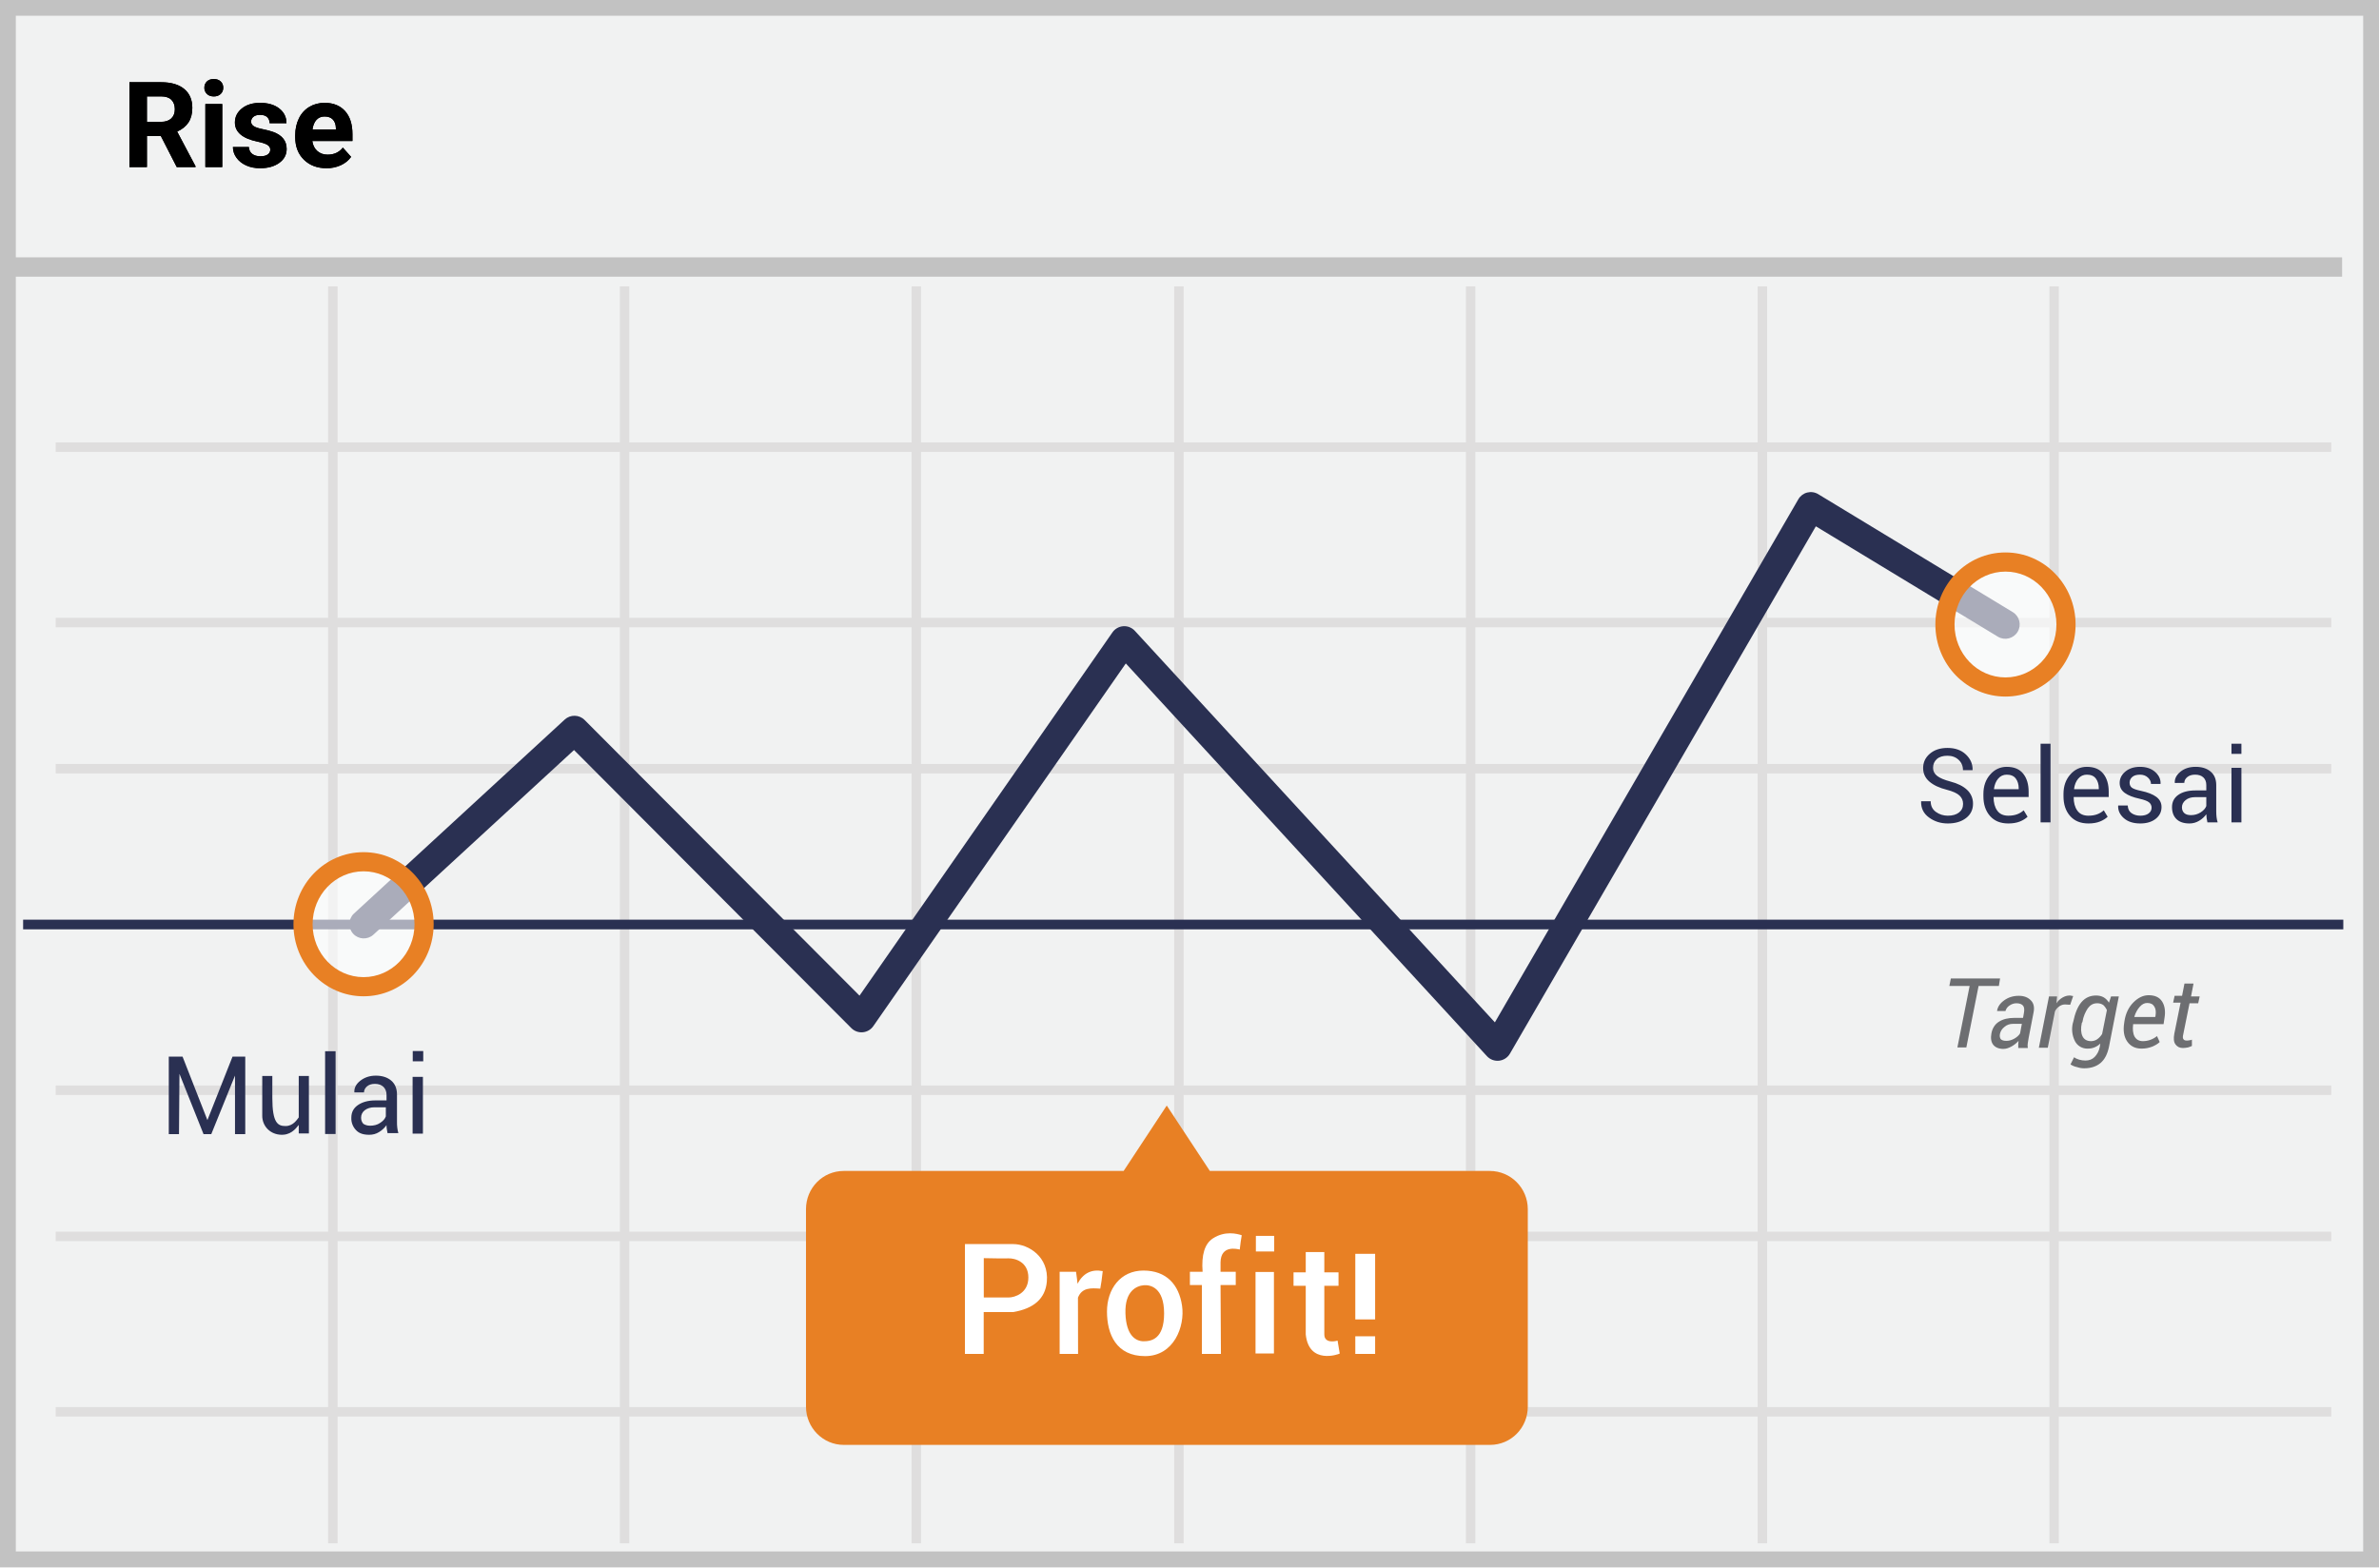
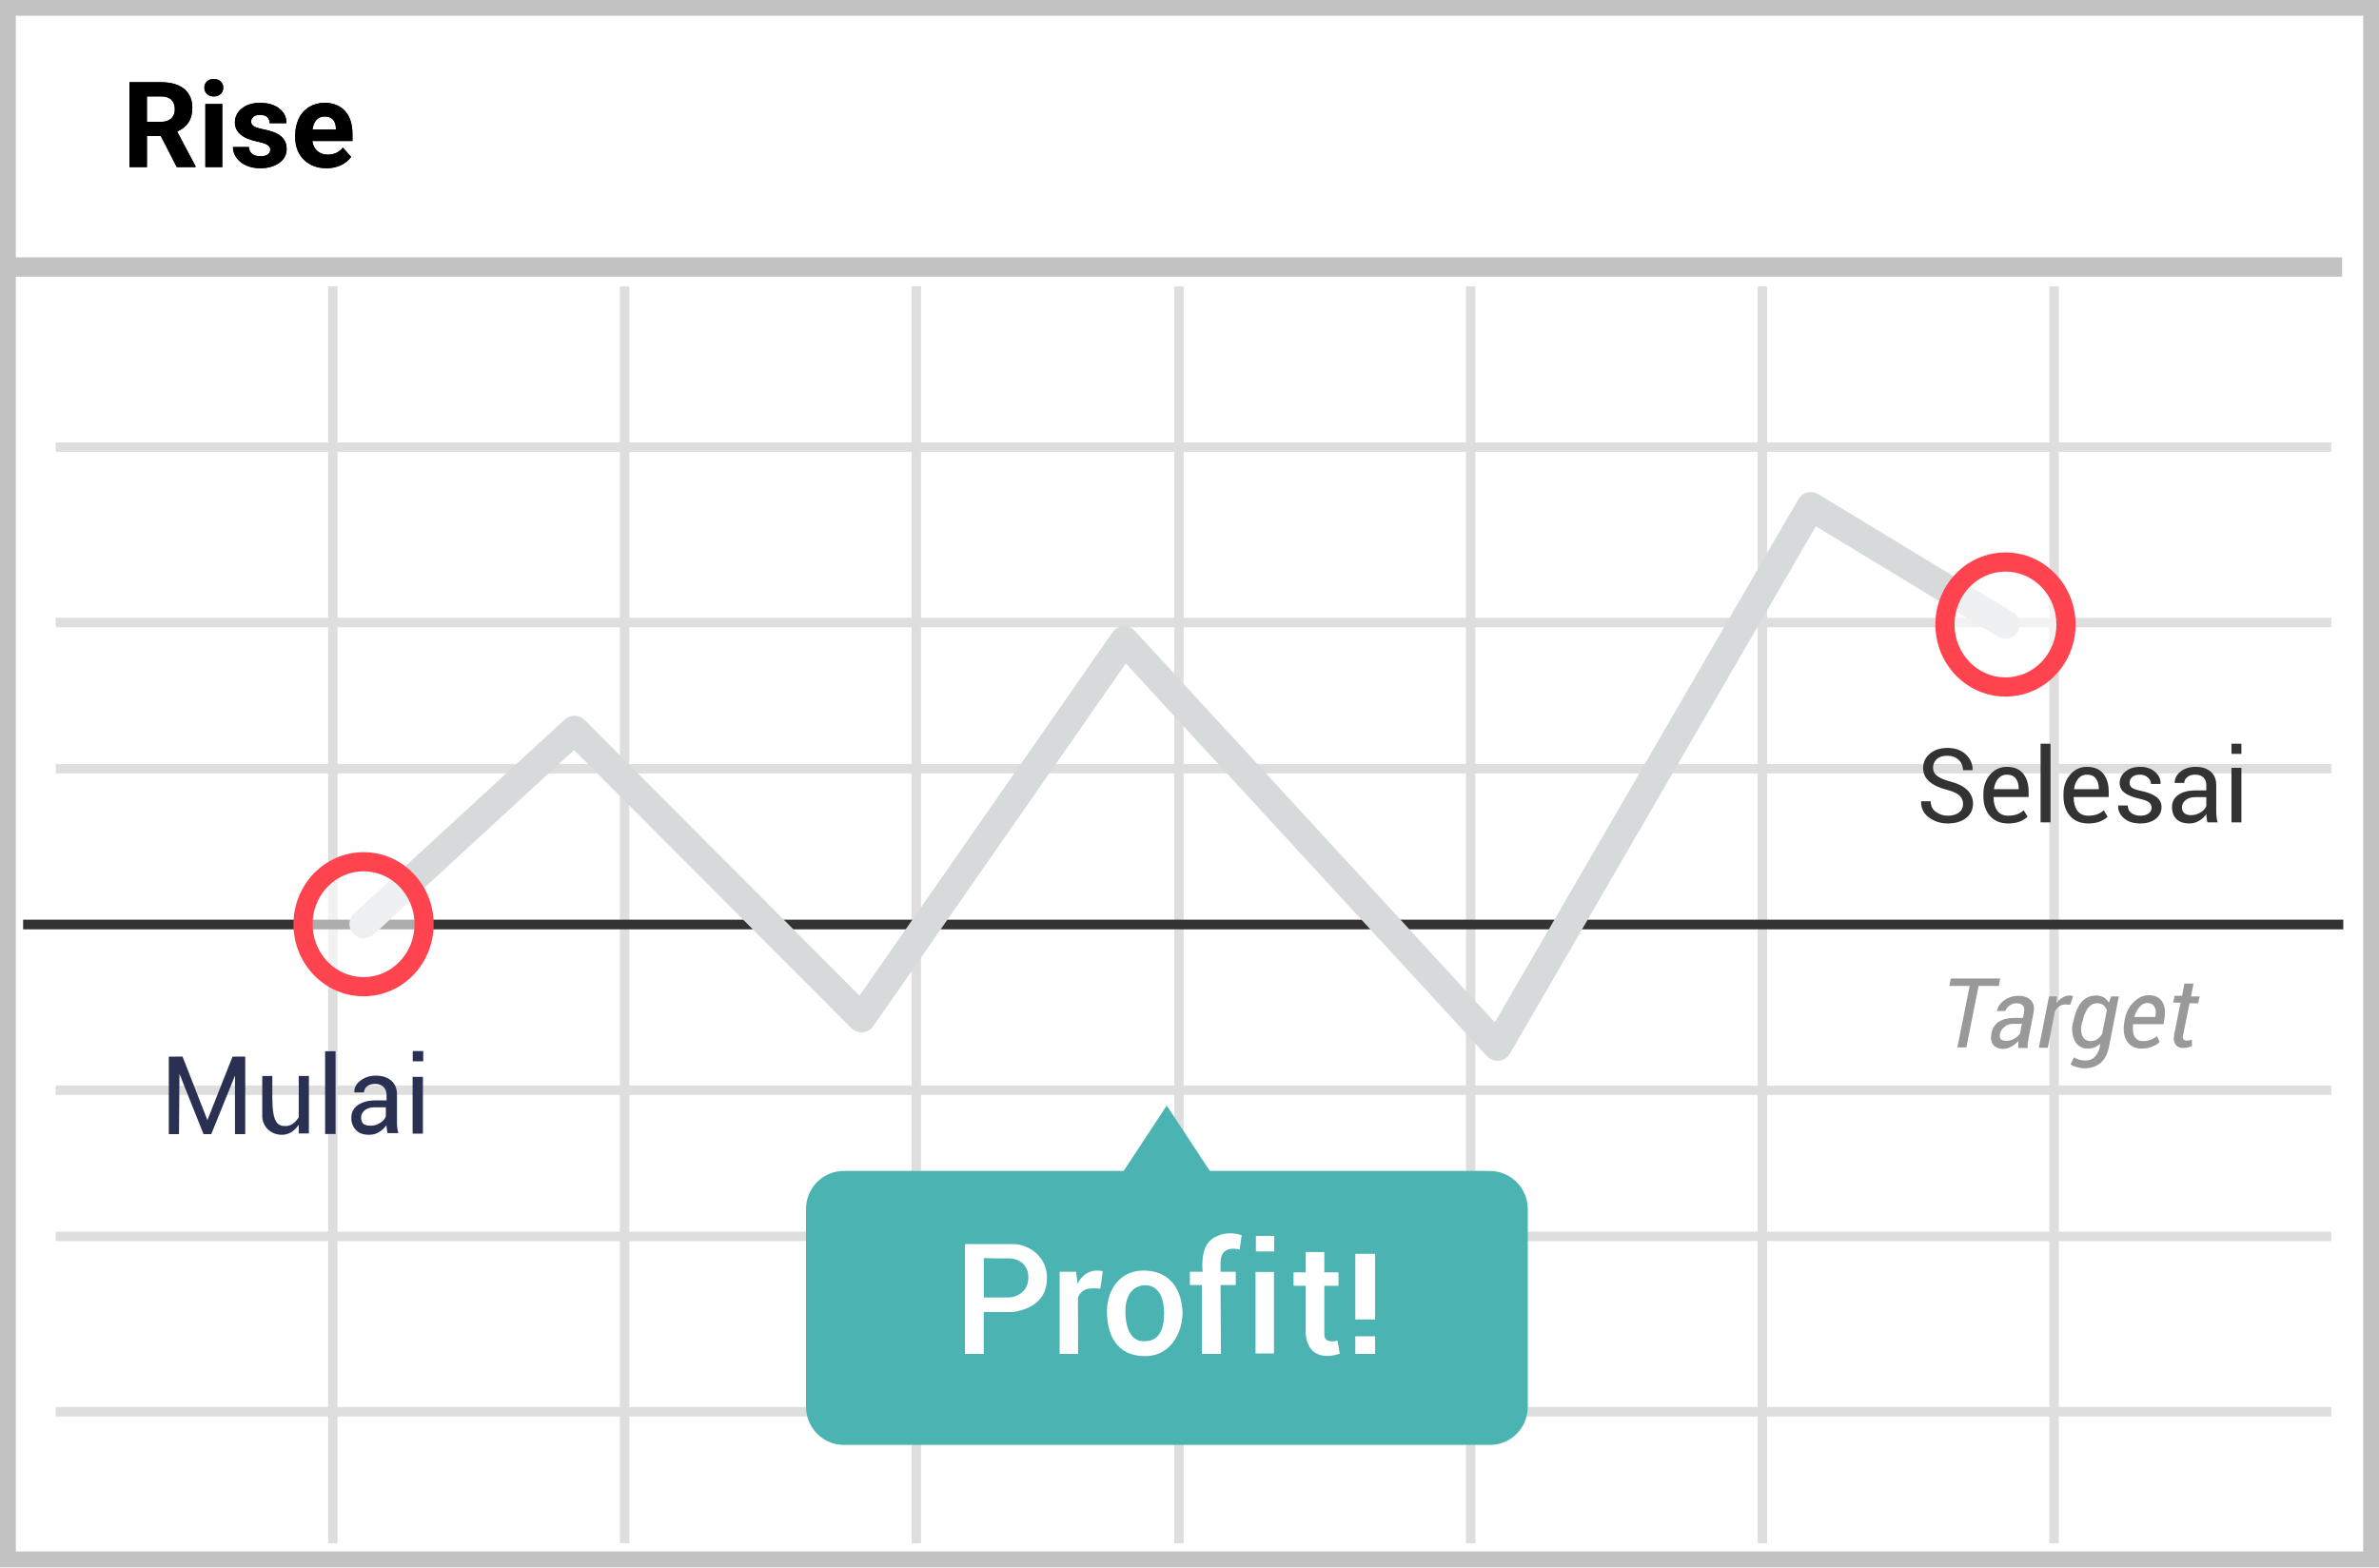
<svg xmlns="http://www.w3.org/2000/svg" xmlns:xlink="http://www.w3.org/1999/xlink" width="299" height="197">
  <defs>
-     <path d="M20.215 17.096h-1.75V21h-2.198V10.336h3.962c1.26 0 2.232.28 2.916.842.683.562 1.025 1.355 1.025 2.38 0 .728-.158 1.335-.472 1.82-.315.487-.793.873-1.432 1.162l2.307 4.357V21h-2.359l-2-3.904zm-1.75-1.78h1.772c.552 0 .979-.14 1.282-.42.302-.281.454-.668.454-1.162 0-.503-.143-.898-.429-1.186-.285-.288-.724-.432-1.315-.432h-1.765v3.2zM27.934 21H25.81v-7.925h2.124V21zm-2.249-9.976c0-.317.106-.578.319-.783.212-.205.501-.308.868-.308.36 0 .649.103.864.308.215.205.322.466.322.783 0 .323-.109.586-.326.791-.217.206-.504.308-.86.308-.357 0-.644-.102-.861-.308a1.04 1.04 0 01-.326-.79zm8.284 7.786c0-.259-.128-.463-.385-.612-.256-.148-.668-.281-1.234-.399-1.885-.395-2.827-1.196-2.827-2.402 0-.703.292-1.29.875-1.762.584-.47 1.347-.706 2.289-.706 1.006 0 1.81.237 2.413.71.603.474.905 1.089.905 1.846h-2.117c0-.303-.097-.553-.293-.75-.195-.199-.5-.297-.915-.297-.357 0-.633.08-.828.241a.763.763 0 00-.293.615c0 .235.111.424.333.568.222.144.597.269 1.125.374.527.105.971.223 1.333.355 1.118.41 1.677 1.12 1.677 2.131 0 .723-.31 1.308-.93 1.754-.62.447-1.421.67-2.403.67-.664 0-1.253-.118-1.768-.355-.516-.237-.92-.561-1.213-.974a2.263 2.263 0 01-.44-1.337h2.008c.02.376.158.665.417.865.259.2.606.3 1.04.3.406 0 .712-.077.92-.23a.718.718 0 00.31-.605zm7.068 2.336c-1.163 0-2.109-.356-2.839-1.069s-1.095-1.662-1.095-2.849v-.205c0-.796.154-1.508.462-2.135a3.386 3.386 0 011.307-1.45c.564-.34 1.208-.51 1.93-.51 1.084 0 1.937.343 2.56 1.026.623.684.934 1.653.934 2.908v.864H39.25c.069.518.275.933.62 1.245.344.313.78.469 1.307.469.815 0 1.452-.295 1.911-.886l1.04 1.164c-.317.45-.747.8-1.289 1.051a4.23 4.23 0 01-1.801.377zm-.242-6.503c-.42 0-.76.141-1.022.424-.261.284-.428.689-.502 1.216h2.945v-.168c-.01-.469-.137-.832-.381-1.088-.244-.256-.59-.384-1.04-.384z" id="a" />
+     <path d="M20.215 17.096h-1.75V21h-2.198V10.336h3.962c1.26 0 2.232.28 2.916.842.683.562 1.025 1.355 1.025 2.38 0 .728-.158 1.335-.472 1.82-.315.487-.793.873-1.432 1.162l2.307 4.357V21h-2.359l-2-3.904zm-1.75-1.78h1.772c.552 0 .979-.14 1.282-.42.302-.281.454-.668.454-1.162 0-.503-.143-.898-.429-1.186-.285-.288-.724-.432-1.315-.432h-1.765v3.2zM27.934 21H25.81v-7.925h2.124V21zm-2.249-9.976c0-.317.106-.578.319-.783.212-.205.501-.308.868-.308.36 0 .649.103.864.308.215.205.322.466.322.783 0 .323-.109.586-.326.791-.217.206-.504.308-.86.308-.357 0-.644-.102-.861-.308a1.04 1.04 0 01-.326-.79zm8.284 7.786c0-.259-.128-.463-.385-.612-.256-.148-.668-.281-1.234-.399-1.885-.395-2.827-1.196-2.827-2.402 0-.703.292-1.29.875-1.762.584-.47 1.347-.706 2.289-.706 1.006 0 1.81.237 2.413.71.603.474.905 1.089.905 1.846h-2.117c0-.303-.097-.553-.293-.75-.195-.199-.5-.297-.915-.297-.357 0-.633.08-.828.241a.763.763 0 00-.293.615c0 .235.111.424.333.568.222.144.597.269 1.125.374.527.105.971.223 1.333.355 1.118.41 1.677 1.12 1.677 2.131 0 .723-.31 1.308-.93 1.754-.62.447-1.421.67-2.403.67-.664 0-1.253-.118-1.768-.355-.516-.237-.92-.561-1.213-.974a2.263 2.263 0 01-.44-1.337h2.008c.02.376.158.665.417.865.259.2.606.3 1.04.3.406 0 .712-.077.92-.23a.718.718 0 00.31-.605zm7.068 2.336c-1.163 0-2.109-.356-2.839-1.069s-1.095-1.662-1.095-2.849v-.205c0-.796.154-1.508.462-2.135a3.386 3.386 0 011.307-1.45c.564-.34 1.208-.51 1.93-.51 1.084 0 1.937.343 2.56 1.026.623.684.934 1.653.934 2.908v.864H39.25c.069.518.275.933.62 1.245.344.313.78.469 1.307.469.815 0 1.452-.295 1.911-.886l1.04 1.164c-.317.45-.747.8-1.289 1.051a4.23 4.23 0 01-1.801.377zm-.242-6.503c-.42 0-.76.141-1.022.424-.261.284-.428.689-.502 1.216h2.945v-.168c-.01-.469-.137-.832-.381-1.088-.244-.256-.59-.384-1.04-.384z" id="prefix__a" />
  </defs>
  <g fill="none" fill-rule="evenodd">
-     <path fill="#F1F2F2" d="M0 0h299v197H0z" />
+     <path fill="#fff" d="M0 0h299v197H0z" />
    <path d="M1.987 1.98v193.04h295.026V1.98H1.987zM299 0v197H0V0h299z" fill="#C2C2C2" fill-rule="nonzero" />
    <path d="M7 56.804v-1.19h286v1.19H7zM7 78.85v-1.189h286v1.19H7zm0 18.372v-1.189h286v1.19H7zm0 40.419v-1.189h286v1.189H7zm0 18.372v-1.189h286v1.189H7zm0 22.047v-1.19h286v1.19H7zM41.241 36h1.184v158h-1.184V36zm36.667 0h1.184v158h-1.184V36zm36.667 0h1.184v158h-1.184V36zm33 0h1.184v158h-1.184V36zm36.666 0h1.184v158h-1.184V36zm36.667 0h1.184v158h-1.184V36zm36.667 0h1.184v158h-1.184V36z" fill="#DFDEDE" fill-rule="nonzero" />
-     <path fill="#2A3052" fill-rule="nonzero" d="M2.906 116.82v-1.215h291.607v1.215z" />
+     <path fill="#333" fill-rule="nonzero" d="M2.906 116.82v-1.215h291.607v1.215z" />
    <path fill="#C2C2C2" fill-rule="nonzero" d="M.8 34.78v-2.43h293.563v2.43z" />
-     <path d="M187.24 147.191h-35.181l-5.419-8.223-5.418 8.223h-35.18c-2.635 0-4.742 2.14-4.742 4.807v24.82c0 2.666 2.145 4.807 4.741 4.807h81.236c2.634 0 4.741-2.14 4.741-4.807v-24.82c0-2.666-2.145-4.807-4.778-4.807z" fill="#E88024" />
-     <path d="M46.915 117.505a1.805 1.805 0 01-2.444-2.656L70.976 90.45a1.805 1.805 0 012.5.054l34.551 34.651 31.793-45.67a1.805 1.805 0 012.81-.19l45.25 49.217 38.143-65.757a1.805 1.805 0 012.497-.637l24.47 14.84a1.805 1.805 0 01-1.871 3.087l-22.897-13.886-38.45 66.286a1.805 1.805 0 01-2.89.316l-45.386-49.365-31.74 45.595a1.805 1.805 0 01-2.76.243L72.145 94.281l-25.23 23.224z" fill="#2A3052" fill-rule="nonzero" />
+     <path d="M187.24 147.191h-35.181l-5.419-8.223-5.418 8.223h-35.18c-2.635 0-4.742 2.14-4.742 4.807v24.82c0 2.666 2.145 4.807 4.741 4.807h81.236c2.634 0 4.741-2.14 4.741-4.807v-24.82c0-2.666-2.145-4.807-4.778-4.807z" fill="#4BB4B3" />
+     <path d="M46.915 117.505a1.805 1.805 0 01-2.444-2.656L70.976 90.45a1.805 1.805 0 012.5.054l34.551 34.651 31.793-45.67a1.805 1.805 0 012.81-.19l45.25 49.217 38.143-65.757a1.805 1.805 0 012.497-.637l24.47 14.84a1.805 1.805 0 01-1.871 3.087l-22.897-13.886-38.45 66.286a1.805 1.805 0 01-2.89.316l-45.386-49.365-31.74 45.595a1.805 1.805 0 01-2.76.243L72.145 94.281l-25.23 23.224z" fill="#D6DADB" fill-rule="nonzero" />
    <ellipse fill="#FFF" opacity=".6" cx="252.055" cy="78.501" rx="7.608" ry="7.855" />
-     <path d="M252.055 87.56c-4.875 0-8.811-4.064-8.811-9.059 0-4.994 3.936-9.058 8.81-9.058 4.876 0 8.812 4.064 8.812 9.058 0 4.995-3.936 9.059-8.811 9.059zm0-2.407c3.528 0 6.404-2.97 6.404-6.652s-2.876-6.651-6.404-6.651-6.404 2.97-6.404 6.651c0 3.682 2.876 6.652 6.404 6.652z" fill="#E88024" fill-rule="nonzero" />
+     <path d="M252.055 87.56c-4.875 0-8.811-4.064-8.811-9.059 0-4.994 3.936-9.058 8.81-9.058 4.876 0 8.812 4.064 8.812 9.058 0 4.995-3.936 9.059-8.811 9.059zm0-2.407c3.528 0 6.404-2.97 6.404-6.652s-2.876-6.651-6.404-6.651-6.404 2.97-6.404 6.651c0 3.682 2.876 6.652 6.404 6.652z" fill="#FF444F" fill-rule="nonzero" />
    <ellipse fill="#FFF" opacity=".6" cx="45.692" cy="116.177" rx="7.608" ry="7.855" />
-     <path d="M45.693 125.235c-4.875 0-8.81-4.064-8.81-9.058s3.935-9.058 8.81-9.058 8.811 4.064 8.811 9.058-3.936 9.058-8.81 9.058zm0-2.407c3.528 0 6.404-2.97 6.404-6.651 0-3.682-2.876-6.652-6.404-6.652s-6.404 2.97-6.404 6.652 2.876 6.651 6.404 6.651z" fill="#E88024" fill-rule="nonzero" />
+     <path d="M45.693 125.235c-4.875 0-8.81-4.064-8.81-9.058s3.935-9.058 8.81-9.058 8.811 4.064 8.811 9.058-3.936 9.058-8.81 9.058zm0-2.407c3.528 0 6.404-2.97 6.404-6.651 0-3.682-2.876-6.652-6.404-6.652s-6.404 2.97-6.404 6.652 2.876 6.651 6.404 6.651z" fill="#FF444F" fill-rule="nonzero" />
    <g fill="#000">
-       <use xlink:href="#a" />
-       <use xlink:href="#a" />
+       <use xlink:href="#prefix__a" />
+       <use xlink:href="#prefix__a" />
    </g>
    <path d="M48.616 141.917c-.035-.172-.035-.31-.035-.484-.25.348-.567.642-.933.865-.38.242-.795.346-1.245.346-.726 0-1.279-.173-1.66-.588a2.109 2.109 0 01-.587-1.556c0-.691.277-1.21.83-1.59.553-.38 1.279-.588 2.212-.588h1.383v-.691c0-.415-.138-.761-.38-1.003-.242-.242-.622-.38-1.072-.38-.415 0-.76.103-1.002.31-.242.208-.38.485-.38.761h-1.21v-.034c-.035-.519.207-1.003.725-1.418.519-.415 1.176-.657 1.97-.657.796 0 1.453.208 1.937.623.484.415.726 1.002.726 1.763v3.423c0 .242 0 .484.035.726.034.242.069.484.138.691H48.72v.07c-.035-.208-.07-.416-.104-.589zm-2.093-.414c.45 0 .9-.104 1.245-.346.38-.242.622-.519.726-.83v-1.14h-1.418c-.518 0-.933.138-1.244.38a1.16 1.16 0 00-.45.933c0 .311.104.553.277.76.207.139.484.243.864.243zm-8.976-6.248h1.276v7.222h-1.276v-1.072c-.405.523-1.072 1.364-2.412 1.223-1.34-.142-2.169-1.193-2.175-2.351-.005-1.159.006-5.414 0-5.022h1.266v2.736c0 3.2.704 3.555 1.666 3.555s1.434-.813 1.655-1.084c-.01-1.521-.01-3.256 0-5.207zm-8.012 7.305h1.289v-9.74h-1.6l-3.156 7.979-3.124-7.98h-1.731v9.741h1.283l.06-7.574 3.023 7.574h.976l2.98-7.358v7.358zm11.325-10.419h1.318v10.41H40.86v-10.41zm10.998 3.219h1.296v7.136h-1.296v-7.136zm.017-3.241v1.287h1.32v-1.287h-1.32z" fill="#2A3052" fill-rule="nonzero" />
    <path d="M172.83 165.85h-2.492v-8.244h2.492v8.244zm0 4.337h-2.492v-2.215h2.492v2.215zm-29.117-10.475c2.886 0 4.451 1.76 4.847 4.395.396 2.637-1.027 6.36-4.644 6.36s-4.787-2.75-4.787-5.596 1.697-5.16 4.584-5.16v.001zm.026 1.847c-.858.08-2.379.681-2.29 3.527.089 2.846 1.333 3.515 2.29 3.515.956 0 2.569-.265 2.569-3.503 0-3.237-1.711-3.62-2.57-3.54l.001.001zm-5.143-1.78c-.095.895-.199 1.63-.311 2.207-1.125-.073-2.293-.18-2.804 1.135l.014 7.071h-2.315v-10.33h2.06c.098.69.16 1.192.184 1.508.711-1.33 1.769-1.86 3.172-1.59v-.001zm-14.961 10.413h-2.358v-13.808h6.072c1.902 0 4.504 1.586 4.22 4.73-.19 2.096-1.597 3.368-4.22 3.815h-3.714v5.264-.001zm.01-7.095h3.116c.77 0 2.487-.534 2.487-2.513 0-1.978-1.702-2.432-2.487-2.406-.523.018-1.561.01-3.115-.026v4.945h-.001zm32.42-7.825c-.108.551-.164 1.098-.25 1.798-.357-.079-2.365-.587-2.414 1.59v1.202h1.912v1.666h-1.912l.049 8.664h-2.392v-8.664h-1.507v-1.666h1.596c-.164-2.127.266-3.524 1.29-4.19 1.538-1 3.052-.587 3.628-.4zm1.733 4.614h2.314v10.252h-2.314v-10.252zm.045-4.53v1.96h2.303v-1.96h-2.303zm8.601 2.031v2.55h1.785v1.69h-1.785v6.111c0 1.234 1.563.825 1.665.774l.273 1.633c-.153.101-3.876 1.426-4.272-2.407v-6.112h-1.535v-1.69h1.535v-2.55h2.334v.001z" fill="#FFF" fill-rule="nonzero" />
-     <path d="M246.725 101.051c0-.418-.15-.769-.45-1.052-.3-.283-.828-.524-1.585-.722-.938-.233-1.67-.575-2.196-1.027-.526-.452-.79-1.02-.79-1.705 0-.723.284-1.325.85-1.807.566-.481 1.302-.722 2.206-.722.972 0 1.746.276 2.323.827.577.551.857 1.195.84 1.93l-.02.038h-1.19c0-.524-.184-.957-.55-1.3-.365-.342-.833-.513-1.403-.513-.583 0-1.03.142-1.34.425-.311.283-.467.65-.467 1.103 0 .401.17.736.51 1.004.34.269.893.504 1.658.707.93.241 1.638.596 2.124 1.065a2.32 2.32 0 01.729 1.737c0 .744-.293 1.341-.878 1.794-.586.452-1.35.678-2.292.678-.891 0-1.678-.25-2.36-.748-.683-.499-1.014-1.166-.993-2.003l.013-.038h1.192c0 .579.22 1.026.659 1.34.44.315.936.473 1.49.473.59 0 1.059-.133 1.403-.4.345-.266.517-.627.517-1.084zm5.685 2.46c-.984 0-1.752-.315-2.304-.945-.551-.63-.827-1.457-.827-2.484v-.28c0-.984.284-1.798.853-2.443.568-.644 1.262-.966 2.082-.966.917 0 1.605.285 2.063.855.459.57.688 1.33.688 2.276v.66h-4.386l-.02.03c0 .69.153 1.248.457 1.677.304.43.769.644 1.394.644.423 0 .794-.06 1.113-.181a2.46 2.46 0 00.82-.498l.489.812c-.245.236-.569.436-.97.599-.402.162-.885.244-1.452.244zm-.196-6.136c-.435 0-.796.168-1.08.504-.286.336-.46.766-.524 1.29l.013.032h3.093v-.102c0-.498-.122-.91-.367-1.236-.246-.325-.624-.488-1.135-.488zm5.502 6.003h-1.249V93.49h1.249v9.888zm4.76.133c-.985 0-1.753-.315-2.304-.945-.552-.63-.827-1.457-.827-2.484v-.28c0-.984.284-1.798.852-2.443.569-.644 1.263-.966 2.082-.966.917 0 1.605.285 2.064.855.458.57.687 1.33.687 2.276v.66h-4.386l-.019.03c0 .69.152 1.248.456 1.677.305.43.77.644 1.395.644.422 0 .793-.06 1.112-.181.32-.12.593-.286.821-.498l.488.812c-.245.236-.568.436-.97.599-.401.162-.885.244-1.451.244zm-.197-6.136c-.435 0-.795.168-1.08.504-.286.336-.46.766-.523 1.29l.012.032h3.094v-.102c0-.498-.123-.91-.368-1.236-.245-.325-.623-.488-1.135-.488zm8.139 4.158a.832.832 0 00-.314-.672c-.209-.173-.605-.325-1.188-.456-.807-.173-1.427-.416-1.86-.729-.434-.313-.65-.731-.65-1.255 0-.558.237-1.035.713-1.432.475-.398 1.091-.596 1.847-.596.778 0 1.408.211 1.89.634.481.422.711.914.69 1.476l-.012.038h-1.192c0-.295-.13-.564-.39-.805-.26-.24-.588-.36-.986-.36-.439 0-.768.098-.985.297a.93.93 0 00-.327.71c0 .27.094.48.282.627.188.148.576.284 1.164.406.84.178 1.479.43 1.914.754.435.326.653.75.653 1.274 0 .609-.247 1.105-.739 1.49s-1.135.577-1.93.577c-.875 0-1.563-.222-2.066-.666-.503-.443-.742-.961-.716-1.553l.012-.038h1.192c.021.444.186.768.494.973.309.205.67.308 1.084.308.444 0 .791-.094 1.043-.282.251-.188.377-.428.377-.72zm7.017 1.845c-.043-.207-.075-.39-.099-.549a4.024 4.024 0 01-.04-.478c-.233.33-.536.605-.91.827-.365.22-.782.335-1.208.333-.714 0-1.258-.183-1.632-.548-.374-.366-.561-.87-.561-1.512 0-.655.265-1.168.795-1.537.53-.37 1.25-.555 2.159-.555h1.356v-.678c0-.402-.122-.72-.367-.954-.246-.235-.592-.352-1.04-.352-.406 0-.733.102-.982.304-.25.203-.374.446-.374.73l-1.186.012-.012-.038c-.03-.499.204-.955.7-1.37.497-.413 1.138-.62 1.924-.62.777 0 1.403.197 1.876.592.473.395.71.965.71 1.709v3.302c0 .245.013.482.038.71a3.6 3.6 0 00.14.672h-1.287zm-2.073-.913c.452 0 .86-.116 1.223-.349.364-.232.6-.498.71-.798v-1.116h-1.4c-.503 0-.906.127-1.208.38-.302.254-.453.552-.453.894 0 .304.095.545.285.723.19.177.471.266.843.266zm6.345.913h-1.249v-6.859h1.249v6.859zm0-8.614h-1.249V93.49h1.249v1.274z" fill="#2A3052" fill-rule="nonzero" />
-     <path d="M251.225 123.937h-2.55l-1.538 7.725h-1.125l1.538-7.725H245l.187-.937h6.188l-.15.937zm2.437 7.763v-.488c0-.15.038-.262.038-.375a3.31 3.31 0 01-.9.713c-.338.187-.675.3-1.013.3-.562 0-1.012-.188-1.275-.525-.262-.338-.337-.825-.225-1.425.113-.638.45-1.163.938-1.463.525-.337 1.162-.487 1.95-.487h1.087l.113-.638c.075-.412.037-.712-.113-.9-.15-.187-.45-.3-.825-.3-.337 0-.637.113-.9.3-.237.16-.41.4-.487.675H251v-.037c.075-.488.375-.938.9-1.313s1.125-.562 1.837-.562c.638 0 1.125.187 1.5.562.375.375.488.9.338 1.575l-.6 3.113-.113.675a1.82 1.82 0 000 .637h-1.2v-.037zm-1.5-.863c.3 0 .638-.075.975-.262.338-.188.6-.413.75-.675l.225-1.2h-1.125c-.375 0-.75.112-1.05.375-.3.225-.487.525-.562.825-.075.3-.038.525.075.712.15.15.375.225.712.225zm8.025-4.537l-.637-.038c-.255 0-.504.079-.713.225a1.575 1.575 0 00-.562.638l-.9 4.575h-1.125l1.275-6.45h1.012l-.075.862a2.25 2.25 0 01.75-.712c.263-.15.563-.263.9-.263.075 0 .15 0 .263.038.075 0 .15.037.187.037l-.375 1.088zm.375 2.175c.225-1.088.563-1.95 1.05-2.513.488-.562 1.088-.825 1.838-.825.337 0 .675.075.937.225.263.15.488.375.675.675l.263-.787h.975l-1.238 6.337c-.187.9-.525 1.575-1.05 2.025-.525.45-1.237.675-2.062.675-.306 0-.61-.051-.9-.15a2.378 2.378 0 01-.825-.337l.45-.9c.15.112.375.225.637.3.263.075.525.112.788.112.487 0 .862-.15 1.162-.45a2.43 2.43 0 00.638-1.237l.075-.45a2.201 2.201 0 01-1.613.637 1.725 1.725 0 01-1.575-.937 3.296 3.296 0 01-.262-2.288l.037-.112zm1.088.112c-.15.675-.113 1.238.075 1.65.187.413.562.638 1.087.638.263 0 .525-.075.75-.225.225-.15.45-.375.638-.675l.6-3a1.961 1.961 0 00-.45-.638 1.305 1.305 0 00-.788-.225c-.487 0-.862.225-1.162.638-.3.45-.563 1.012-.675 1.725l-.075.112zm7.5 3.225c-.788 0-1.388-.3-1.8-.9-.413-.6-.525-1.387-.375-2.325l.037-.262c.15-.938.525-1.725 1.125-2.325.6-.6 1.238-.9 1.913-.9.787 0 1.35.262 1.687.787.338.525.45 1.238.3 2.1l-.112.75H268.1c-.075.638-.038 1.163.187 1.575.225.375.563.563 1.05.563a2.816 2.816 0 001.763-.638l.337.75c-.225.225-.562.413-.9.563-.487.187-.9.262-1.387.262zm.712-5.737c-.337 0-.637.15-.937.487-.3.338-.525.75-.675 1.238v.037h2.625l.037-.15c.075-.487.038-.862-.15-1.162-.187-.3-.45-.45-.9-.45zm5.813-2.363l-.3 1.538h1.087l-.187.862h-1.088l-.787 3.9c-.075.3-.075.525.037.638.075.112.225.15.413.15.075 0 .187 0 .337-.038a.706.706 0 00.3-.075v.788c-.112.075-.262.112-.487.187-.225.038-.413.075-.638.075-.412 0-.712-.15-.937-.45-.225-.3-.263-.75-.15-1.35l.787-3.9h-.937l.187-.862h.938l.3-1.538h1.125v.075z" fill="#6D6E71" fill-rule="nonzero" />
+     <path d="M246.725 101.051c0-.418-.15-.769-.45-1.052-.3-.283-.828-.524-1.585-.722-.938-.233-1.67-.575-2.196-1.027-.526-.452-.79-1.02-.79-1.705 0-.723.284-1.325.85-1.807.566-.481 1.302-.722 2.206-.722.972 0 1.746.276 2.323.827.577.551.857 1.195.84 1.93l-.02.038h-1.19c0-.524-.184-.957-.55-1.3-.365-.342-.833-.513-1.403-.513-.583 0-1.03.142-1.34.425-.311.283-.467.65-.467 1.103 0 .401.17.736.51 1.004.34.269.893.504 1.658.707.93.241 1.638.596 2.124 1.065a2.32 2.32 0 01.729 1.737c0 .744-.293 1.341-.878 1.794-.586.452-1.35.678-2.292.678-.891 0-1.678-.25-2.36-.748-.683-.499-1.014-1.166-.993-2.003l.013-.038h1.192c0 .579.22 1.026.659 1.34.44.315.936.473 1.49.473.59 0 1.059-.133 1.403-.4.345-.266.517-.627.517-1.084zm5.685 2.46c-.984 0-1.752-.315-2.304-.945-.551-.63-.827-1.457-.827-2.484v-.28c0-.984.284-1.798.853-2.443.568-.644 1.262-.966 2.082-.966.917 0 1.605.285 2.063.855.459.57.688 1.33.688 2.276v.66h-4.386l-.02.03c0 .69.153 1.248.457 1.677.304.43.769.644 1.394.644.423 0 .794-.06 1.113-.181a2.46 2.46 0 00.82-.498l.489.812c-.245.236-.569.436-.97.599-.402.162-.885.244-1.452.244zm-.196-6.136c-.435 0-.796.168-1.08.504-.286.336-.46.766-.524 1.29l.013.032h3.093v-.102c0-.498-.122-.91-.367-1.236-.246-.325-.624-.488-1.135-.488zm5.502 6.003h-1.249V93.49h1.249v9.888zm4.76.133c-.985 0-1.753-.315-2.304-.945-.552-.63-.827-1.457-.827-2.484v-.28c0-.984.284-1.798.852-2.443.569-.644 1.263-.966 2.082-.966.917 0 1.605.285 2.064.855.458.57.687 1.33.687 2.276v.66h-4.386l-.019.03c0 .69.152 1.248.456 1.677.305.43.77.644 1.395.644.422 0 .793-.06 1.112-.181.32-.12.593-.286.821-.498l.488.812c-.245.236-.568.436-.97.599-.401.162-.885.244-1.451.244zm-.197-6.136c-.435 0-.795.168-1.08.504-.286.336-.46.766-.523 1.29l.012.032h3.094v-.102c0-.498-.123-.91-.368-1.236-.245-.325-.623-.488-1.135-.488zm8.139 4.158a.832.832 0 00-.314-.672c-.209-.173-.605-.325-1.188-.456-.807-.173-1.427-.416-1.86-.729-.434-.313-.65-.731-.65-1.255 0-.558.237-1.035.713-1.432.475-.398 1.091-.596 1.847-.596.778 0 1.408.211 1.89.634.481.422.711.914.69 1.476l-.012.038h-1.192c0-.295-.13-.564-.39-.805-.26-.24-.588-.36-.986-.36-.439 0-.768.098-.985.297a.93.93 0 00-.327.71c0 .27.094.48.282.627.188.148.576.284 1.164.406.84.178 1.479.43 1.914.754.435.326.653.75.653 1.274 0 .609-.247 1.105-.739 1.49s-1.135.577-1.93.577c-.875 0-1.563-.222-2.066-.666-.503-.443-.742-.961-.716-1.553l.012-.038h1.192c.021.444.186.768.494.973.309.205.67.308 1.084.308.444 0 .791-.094 1.043-.282.251-.188.377-.428.377-.72zm7.017 1.845c-.043-.207-.075-.39-.099-.549a4.024 4.024 0 01-.04-.478c-.233.33-.536.605-.91.827-.365.22-.782.335-1.208.333-.714 0-1.258-.183-1.632-.548-.374-.366-.561-.87-.561-1.512 0-.655.265-1.168.795-1.537.53-.37 1.25-.555 2.159-.555h1.356v-.678c0-.402-.122-.72-.367-.954-.246-.235-.592-.352-1.04-.352-.406 0-.733.102-.982.304-.25.203-.374.446-.374.73l-1.186.012-.012-.038c-.03-.499.204-.955.7-1.37.497-.413 1.138-.62 1.924-.62.777 0 1.403.197 1.876.592.473.395.71.965.71 1.709v3.302c0 .245.013.482.038.71a3.6 3.6 0 00.14.672h-1.287zm-2.073-.913c.452 0 .86-.116 1.223-.349.364-.232.6-.498.71-.798v-1.116h-1.4c-.503 0-.906.127-1.208.38-.302.254-.453.552-.453.894 0 .304.095.545.285.723.19.177.471.266.843.266zm6.345.913h-1.249v-6.859h1.249v6.859zm0-8.614h-1.249V93.49h1.249v1.274z" fill="#333" fill-rule="nonzero" />
+     <path d="M251.225 123.937h-2.55l-1.538 7.725h-1.125l1.538-7.725H245l.187-.937h6.188l-.15.937zm2.437 7.763v-.488c0-.15.038-.262.038-.375a3.31 3.31 0 01-.9.713c-.338.187-.675.3-1.013.3-.562 0-1.012-.188-1.275-.525-.262-.338-.337-.825-.225-1.425.113-.638.45-1.163.938-1.463.525-.337 1.162-.487 1.95-.487h1.087l.113-.638c.075-.412.037-.712-.113-.9-.15-.187-.45-.3-.825-.3-.337 0-.637.113-.9.3-.237.16-.41.4-.487.675H251v-.037c.075-.488.375-.938.9-1.313s1.125-.562 1.837-.562c.638 0 1.125.187 1.5.562.375.375.488.9.338 1.575l-.6 3.113-.113.675a1.82 1.82 0 000 .637h-1.2v-.037zm-1.5-.863c.3 0 .638-.075.975-.262.338-.188.6-.413.75-.675l.225-1.2h-1.125c-.375 0-.75.112-1.05.375-.3.225-.487.525-.562.825-.075.3-.038.525.075.712.15.15.375.225.712.225zm8.025-4.537l-.637-.038c-.255 0-.504.079-.713.225a1.575 1.575 0 00-.562.638l-.9 4.575h-1.125l1.275-6.45h1.012l-.075.862a2.25 2.25 0 01.75-.712c.263-.15.563-.263.9-.263.075 0 .15 0 .263.038.075 0 .15.037.187.037l-.375 1.088zm.375 2.175c.225-1.088.563-1.95 1.05-2.513.488-.562 1.088-.825 1.838-.825.337 0 .675.075.937.225.263.15.488.375.675.675l.263-.787h.975l-1.238 6.337c-.187.9-.525 1.575-1.05 2.025-.525.45-1.237.675-2.062.675-.306 0-.61-.051-.9-.15a2.378 2.378 0 01-.825-.337l.45-.9c.15.112.375.225.637.3.263.075.525.112.788.112.487 0 .862-.15 1.162-.45a2.43 2.43 0 00.638-1.237l.075-.45a2.201 2.201 0 01-1.613.637 1.725 1.725 0 01-1.575-.937 3.296 3.296 0 01-.262-2.288l.037-.112zm1.088.112c-.15.675-.113 1.238.075 1.65.187.413.562.638 1.087.638.263 0 .525-.075.75-.225.225-.15.45-.375.638-.675l.6-3a1.961 1.961 0 00-.45-.638 1.305 1.305 0 00-.788-.225c-.487 0-.862.225-1.162.638-.3.45-.563 1.012-.675 1.725l-.075.112zm7.5 3.225c-.788 0-1.388-.3-1.8-.9-.413-.6-.525-1.387-.375-2.325l.037-.262c.15-.938.525-1.725 1.125-2.325.6-.6 1.238-.9 1.913-.9.787 0 1.35.262 1.687.787.338.525.45 1.238.3 2.1l-.112.75H268.1c-.075.638-.038 1.163.187 1.575.225.375.563.563 1.05.563a2.816 2.816 0 001.763-.638l.337.75c-.225.225-.562.413-.9.563-.487.187-.9.262-1.387.262zm.712-5.737c-.337 0-.637.15-.937.487-.3.338-.525.75-.675 1.238v.037h2.625l.037-.15c.075-.487.038-.862-.15-1.162-.187-.3-.45-.45-.9-.45zm5.813-2.363l-.3 1.538h1.087l-.187.862h-1.088l-.787 3.9c-.075.3-.075.525.037.638.075.112.225.15.413.15.075 0 .187 0 .337-.038a.706.706 0 00.3-.075v.788c-.112.075-.262.112-.487.187-.225.038-.413.075-.638.075-.412 0-.712-.15-.937-.45-.225-.3-.263-.75-.15-1.35l.787-3.9h-.937l.187-.862h.938l.3-1.538h1.125v.075z" fill="#999" fill-rule="nonzero" />
  </g>
</svg>
